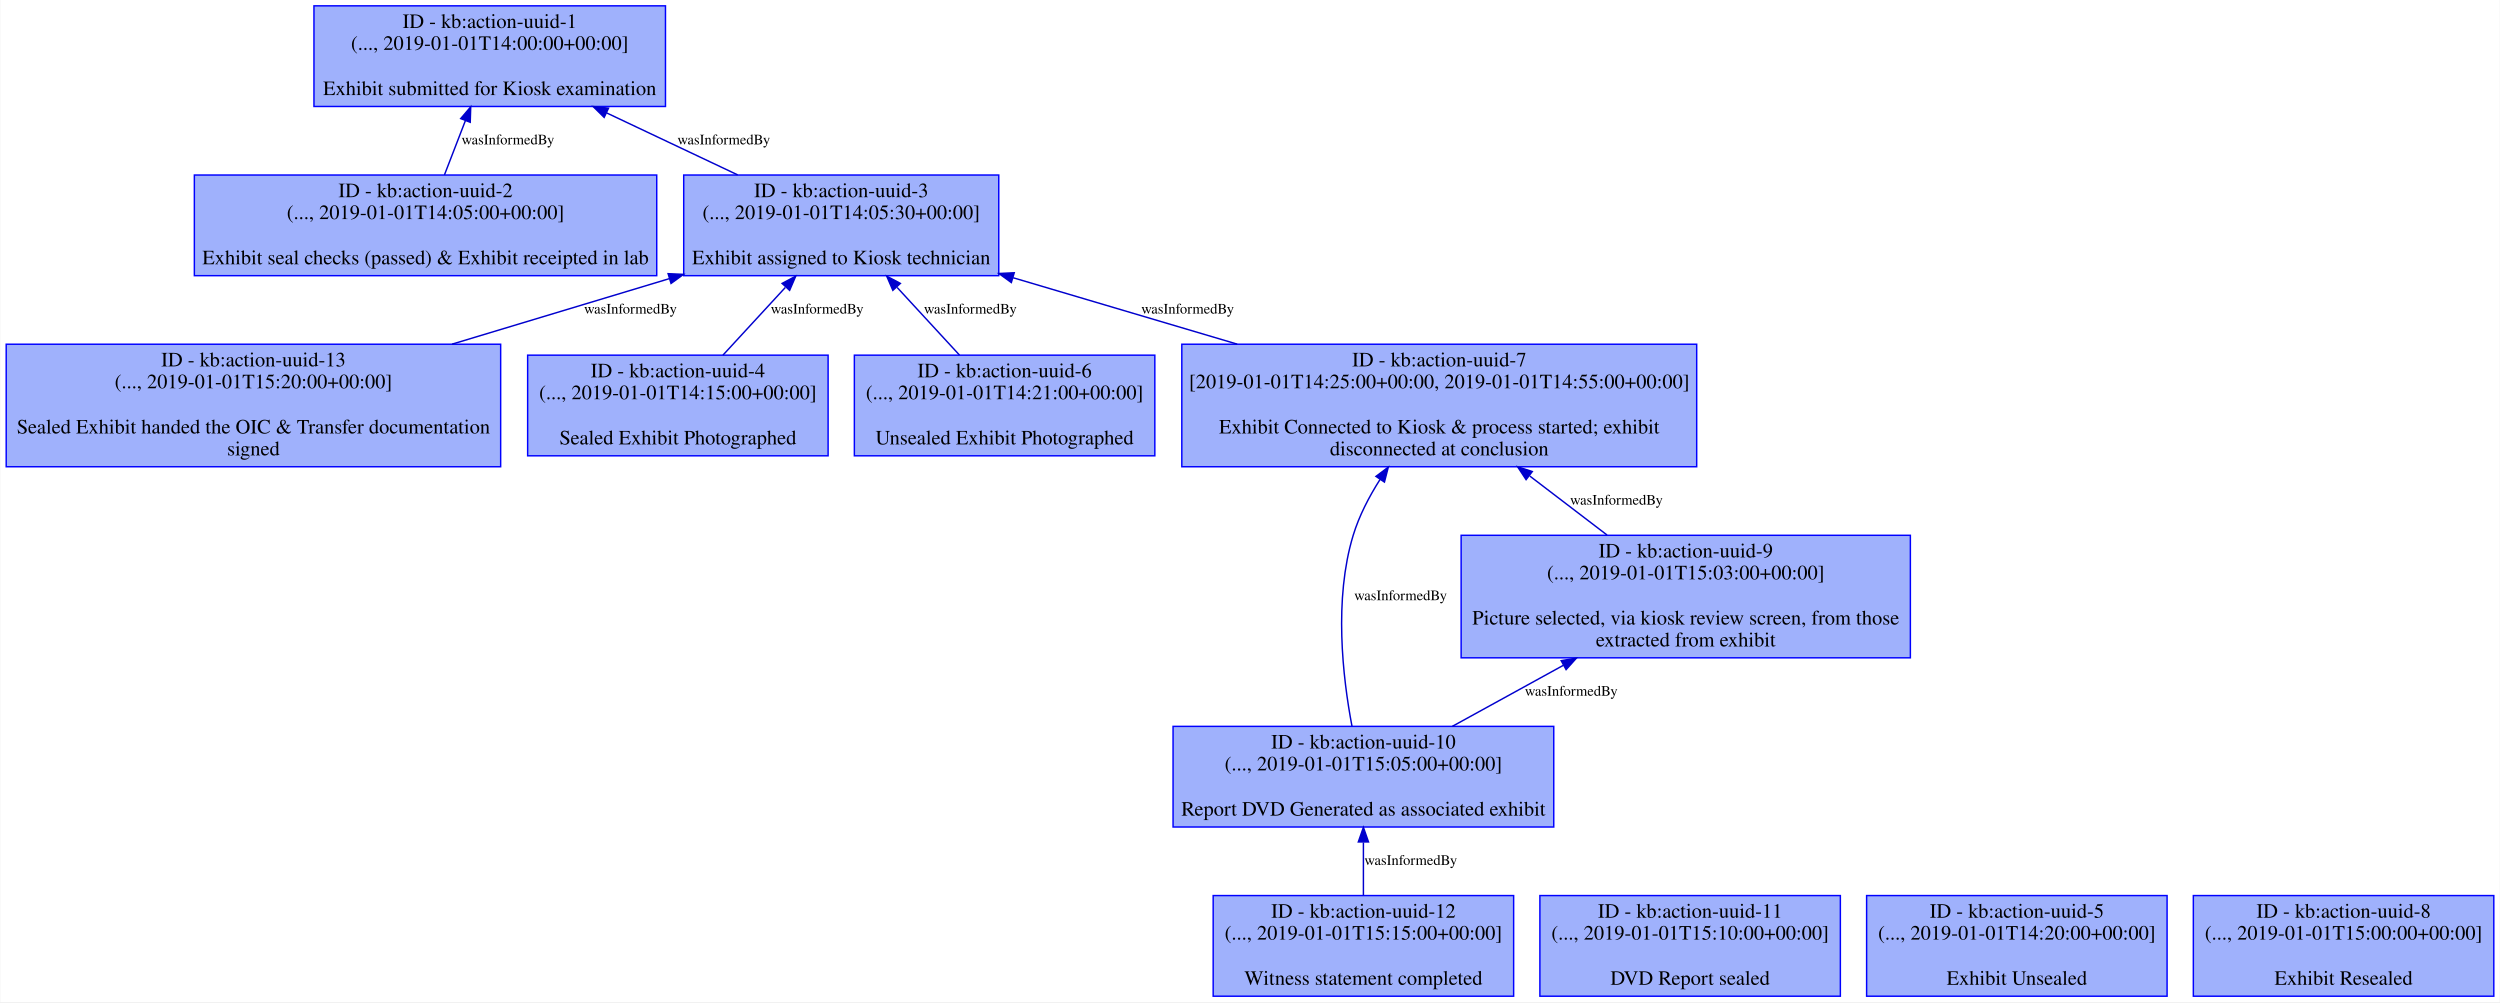
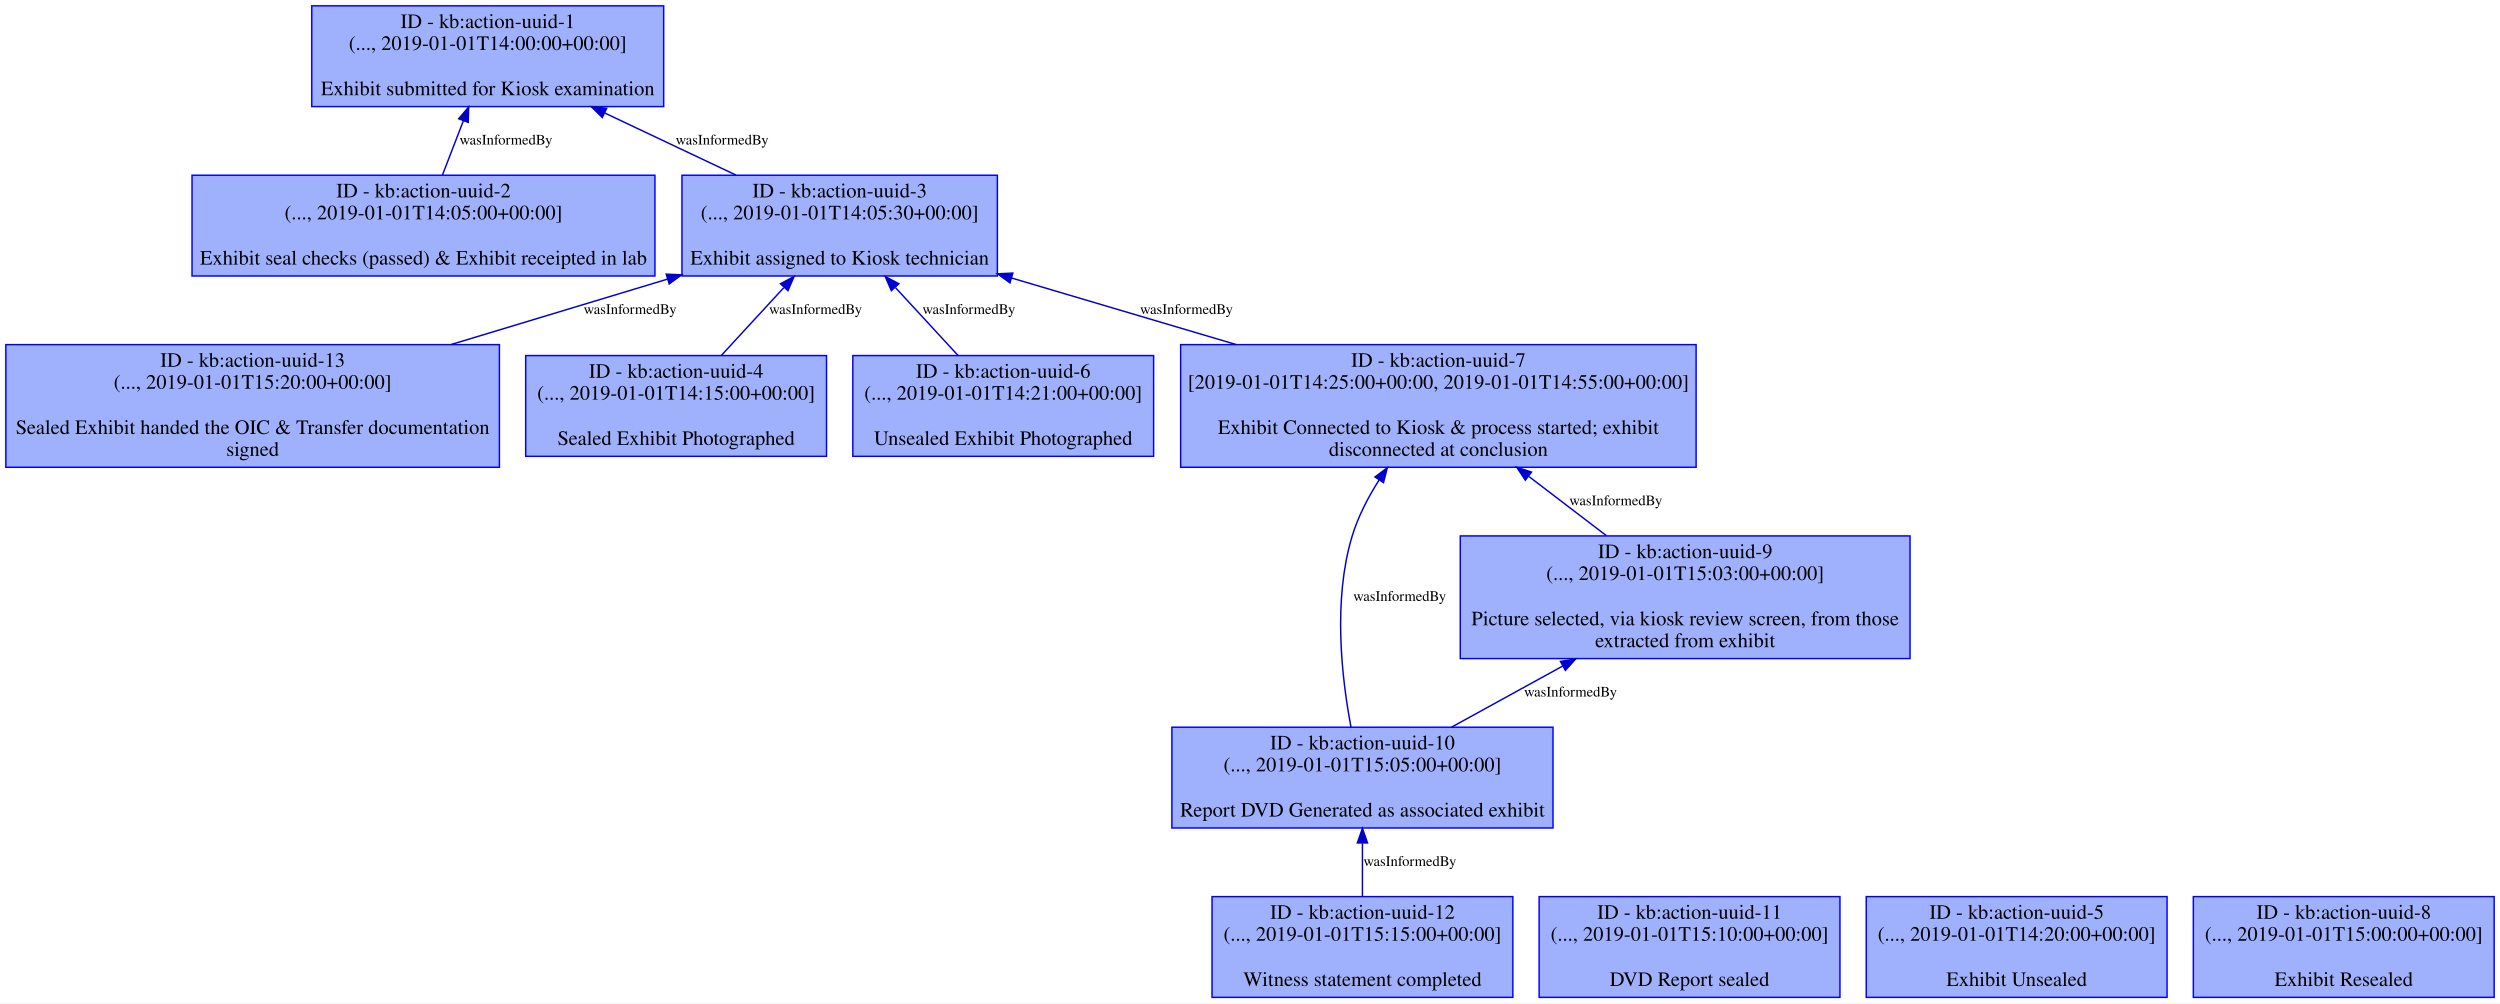
- <svg xmlns="http://www.w3.org/2000/svg" width="1714pt" height="687pt" viewBox="0.00 0.00 1713.50 687.00">
+ <svg xmlns="http://www.w3.org/2000/svg" width="1712pt" height="687pt" viewBox="0.00 0.00 1712.00 687.00">
  <g id="graph0" class="graph" transform="scale(1 1) rotate(0) translate(4 683)">
-     <polygon fill="white" stroke="transparent" points="-4,4 -4,-683 1709.5,-683 1709.5,4 -4,4" />
+     <polygon fill="white" stroke="transparent" points="-4,4 -4,-683 1708,-683 1708,4 -4,4" />
    <g id="node1" class="node">
-       <polygon fill="#9fb1fc" stroke="#0000ff" points="452,-679 211,-679 211,-610 452,-610 452,-679" />
-       <text text-anchor="middle" x="331.5" y="-663.8" font-family="Times,serif" font-size="14.00">ID - kb:action-uuid-1</text>
-       <text text-anchor="middle" x="331.5" y="-648.8" font-family="Times,serif" font-size="14.00"> (..., 2019-01-01T14:00:00+00:00]</text>
-       <text text-anchor="middle" x="331.5" y="-617.8" font-family="Times,serif" font-size="14.00">Exhibit submitted for Kiosk examination</text>
+       <polygon fill="#9fb1fc" stroke="#0000ff" points="450.5,-679 209.5,-679 209.5,-610 450.5,-610 450.5,-679" />
+       <text text-anchor="middle" x="330" y="-663.8" font-family="Times,serif" font-size="14.00">ID - kb:action-uuid-1</text>
+       <text text-anchor="middle" x="330" y="-648.8" font-family="Times,serif" font-size="14.00"> (..., 2019-01-01T14:00:00+00:00]</text>
+       <text text-anchor="middle" x="330" y="-617.8" font-family="Times,serif" font-size="14.00">Exhibit submitted for Kiosk examination</text>
    </g>
    <g id="node2" class="node">
-       <polygon fill="#9fb1fc" stroke="#0000ff" points="1061,-185 800,-185 800,-116 1061,-116 1061,-185" />
-       <text text-anchor="middle" x="930.5" y="-169.8" font-family="Times,serif" font-size="14.00">ID - kb:action-uuid-10</text>
-       <text text-anchor="middle" x="930.5" y="-154.8" font-family="Times,serif" font-size="14.00"> (..., 2019-01-01T15:05:00+00:00]</text>
-       <text text-anchor="middle" x="930.5" y="-123.8" font-family="Times,serif" font-size="14.00">Report DVD Generated as associated exhibit</text>
+       <polygon fill="#9fb1fc" stroke="#0000ff" points="1059.5,-185 798.5,-185 798.5,-116 1059.5,-116 1059.5,-185" />
+       <text text-anchor="middle" x="929" y="-169.8" font-family="Times,serif" font-size="14.00">ID - kb:action-uuid-10</text>
+       <text text-anchor="middle" x="929" y="-154.8" font-family="Times,serif" font-size="14.00"> (..., 2019-01-01T15:05:00+00:00]</text>
+       <text text-anchor="middle" x="929" y="-123.8" font-family="Times,serif" font-size="14.00">Report DVD Generated as associated exhibit</text>
    </g>
    <g id="node11" class="node">
-       <polygon fill="#9fb1fc" stroke="#0000ff" points="1159,-447 806,-447 806,-363 1159,-363 1159,-447" />
-       <text text-anchor="middle" x="982.5" y="-431.8" font-family="Times,serif" font-size="14.00">ID - kb:action-uuid-7</text>
-       <text text-anchor="middle" x="982.5" y="-416.8" font-family="Times,serif" font-size="14.00"> [2019-01-01T14:25:00+00:00, 2019-01-01T14:55:00+00:00]</text>
-       <text text-anchor="middle" x="982.5" y="-385.8" font-family="Times,serif" font-size="14.00">Exhibit Connected to Kiosk &amp; process started; exhibit </text>
-       <text text-anchor="middle" x="982.5" y="-370.8" font-family="Times,serif" font-size="14.00">disconnected at conclusion</text>
+       <polygon fill="#9fb1fc" stroke="#0000ff" points="1157.5,-447 804.5,-447 804.5,-363 1157.5,-363 1157.5,-447" />
+       <text text-anchor="middle" x="981" y="-431.8" font-family="Times,serif" font-size="14.00">ID - kb:action-uuid-7</text>
+       <text text-anchor="middle" x="981" y="-416.8" font-family="Times,serif" font-size="14.00"> [2019-01-01T14:25:00+00:00, 2019-01-01T14:55:00+00:00]</text>
+       <text text-anchor="middle" x="981" y="-385.8" font-family="Times,serif" font-size="14.00">Exhibit Connected to Kiosk &amp; process started; exhibit </text>
+       <text text-anchor="middle" x="981" y="-370.8" font-family="Times,serif" font-size="14.00">disconnected at conclusion</text>
    </g>
    <g id="edge1" class="edge">
-       <path fill="none" stroke="#0000cd" d="M922.67,-185.09C916.25,-218.93 910.19,-272.24 923.5,-316 927.55,-329.31 934.36,-342.44 941.94,-354.33" />
-       <polygon fill="#0000cd" stroke="#0000cd" points="939.1,-356.38 947.57,-362.75 944.92,-352.49 939.1,-356.38" />
-       <text text-anchor="middle" x="956" y="-271.5" font-family="Times,serif" font-size="10.00">wasInformedBy</text>
+       <path fill="none" stroke="#0000cd" d="M921.17,-185.09C914.75,-218.93 908.69,-272.24 922,-316 926.05,-329.31 932.86,-342.44 940.44,-354.33" />
+       <polygon fill="#0000cd" stroke="#0000cd" points="937.6,-356.38 946.07,-362.75 943.42,-352.49 937.6,-356.38" />
+       <text text-anchor="middle" x="954.5" y="-271.5" font-family="Times,serif" font-size="10.00">wasInformedBy</text>
    </g>
    <g id="node13" class="node">
-       <polygon fill="#9fb1fc" stroke="#0000ff" points="1305.5,-316 997.5,-316 997.5,-232 1305.5,-232 1305.5,-316" />
-       <text text-anchor="middle" x="1151.5" y="-300.8" font-family="Times,serif" font-size="14.00">ID - kb:action-uuid-9</text>
-       <text text-anchor="middle" x="1151.5" y="-285.8" font-family="Times,serif" font-size="14.00"> (..., 2019-01-01T15:03:00+00:00]</text>
-       <text text-anchor="middle" x="1151.5" y="-254.8" font-family="Times,serif" font-size="14.00">Picture selected, via kiosk review screen, from those </text>
-       <text text-anchor="middle" x="1151.5" y="-239.8" font-family="Times,serif" font-size="14.00">extracted from exhibit</text>
+       <polygon fill="#9fb1fc" stroke="#0000ff" points="1304,-316 996,-316 996,-232 1304,-232 1304,-316" />
+       <text text-anchor="middle" x="1150" y="-300.8" font-family="Times,serif" font-size="14.00">ID - kb:action-uuid-9</text>
+       <text text-anchor="middle" x="1150" y="-285.8" font-family="Times,serif" font-size="14.00"> (..., 2019-01-01T15:03:00+00:00]</text>
+       <text text-anchor="middle" x="1150" y="-254.8" font-family="Times,serif" font-size="14.00">Picture selected, via kiosk review screen, from those </text>
+       <text text-anchor="middle" x="1150" y="-239.8" font-family="Times,serif" font-size="14.00">extracted from exhibit</text>
    </g>
    <g id="edge2" class="edge">
-       <path fill="none" stroke="#0000cd" d="M991.47,-185.02C1015.02,-197.97 1042.34,-212.99 1067.68,-226.92" />
-       <polygon fill="#0000cd" stroke="#0000cd" points="1066.1,-230.04 1076.55,-231.79 1069.47,-223.91 1066.1,-230.04" />
-       <text text-anchor="middle" x="1073" y="-206" font-family="Times,serif" font-size="10.00">wasInformedBy</text>
+       <path fill="none" stroke="#0000cd" d="M989.97,-185.02C1013.52,-197.97 1040.84,-212.99 1066.18,-226.92" />
+       <polygon fill="#0000cd" stroke="#0000cd" points="1064.6,-230.04 1075.05,-231.79 1067.97,-223.91 1064.6,-230.04" />
+       <text text-anchor="middle" x="1071.5" y="-206" font-family="Times,serif" font-size="10.00">wasInformedBy</text>
    </g>
    <g id="node3" class="node">
-       <polygon fill="#9fb1fc" stroke="#0000ff" points="1257.5,-69 1051.5,-69 1051.5,0 1257.5,0 1257.5,-69" />
-       <text text-anchor="middle" x="1154.5" y="-53.8" font-family="Times,serif" font-size="14.00">ID - kb:action-uuid-11</text>
-       <text text-anchor="middle" x="1154.5" y="-38.8" font-family="Times,serif" font-size="14.00"> (..., 2019-01-01T15:10:00+00:00]</text>
-       <text text-anchor="middle" x="1154.5" y="-7.8" font-family="Times,serif" font-size="14.00">DVD Report sealed</text>
+       <polygon fill="#9fb1fc" stroke="#0000ff" points="1256,-69 1050,-69 1050,0 1256,0 1256,-69" />
+       <text text-anchor="middle" x="1153" y="-53.8" font-family="Times,serif" font-size="14.00">ID - kb:action-uuid-11</text>
+       <text text-anchor="middle" x="1153" y="-38.8" font-family="Times,serif" font-size="14.00"> (..., 2019-01-01T15:10:00+00:00]</text>
+       <text text-anchor="middle" x="1153" y="-7.8" font-family="Times,serif" font-size="14.00">DVD Report sealed</text>
    </g>
    <g id="node4" class="node">
-       <polygon fill="#9fb1fc" stroke="#0000ff" points="1033.5,-69 827.5,-69 827.5,0 1033.5,0 1033.5,-69" />
-       <text text-anchor="middle" x="930.5" y="-53.8" font-family="Times,serif" font-size="14.00">ID - kb:action-uuid-12</text>
-       <text text-anchor="middle" x="930.5" y="-38.8" font-family="Times,serif" font-size="14.00"> (..., 2019-01-01T15:15:00+00:00]</text>
-       <text text-anchor="middle" x="930.5" y="-7.8" font-family="Times,serif" font-size="14.00">Witness statement completed</text>
+       <polygon fill="#9fb1fc" stroke="#0000ff" points="1032,-69 826,-69 826,0 1032,0 1032,-69" />
+       <text text-anchor="middle" x="929" y="-53.8" font-family="Times,serif" font-size="14.00">ID - kb:action-uuid-12</text>
+       <text text-anchor="middle" x="929" y="-38.8" font-family="Times,serif" font-size="14.00"> (..., 2019-01-01T15:15:00+00:00]</text>
+       <text text-anchor="middle" x="929" y="-7.8" font-family="Times,serif" font-size="14.00">Witness statement completed</text>
    </g>
    <g id="edge3" class="edge">
-       <path fill="none" stroke="#0000cd" d="M930.5,-69.09C930.5,-80.47 930.5,-93.35 930.5,-105.42" />
-       <polygon fill="#0000cd" stroke="#0000cd" points="927,-105.76 930.5,-115.76 934,-105.76 927,-105.76" />
-       <text text-anchor="middle" x="963" y="-90" font-family="Times,serif" font-size="10.00">wasInformedBy</text>
+       <path fill="none" stroke="#0000cd" d="M929,-69.09C929,-80.47 929,-93.35 929,-105.42" />
+       <polygon fill="#0000cd" stroke="#0000cd" points="925.5,-105.76 929,-115.76 932.5,-105.76 925.5,-105.76" />
+       <text text-anchor="middle" x="961.5" y="-90" font-family="Times,serif" font-size="10.00">wasInformedBy</text>
    </g>
    <g id="node5" class="node">
-       <polygon fill="#9fb1fc" stroke="#0000ff" points="339,-447 0,-447 0,-363 339,-363 339,-447" />
-       <text text-anchor="middle" x="169.5" y="-431.8" font-family="Times,serif" font-size="14.00">ID - kb:action-uuid-13</text>
-       <text text-anchor="middle" x="169.5" y="-416.8" font-family="Times,serif" font-size="14.00"> (..., 2019-01-01T15:20:00+00:00]</text>
-       <text text-anchor="middle" x="169.5" y="-385.8" font-family="Times,serif" font-size="14.00">Sealed Exhibit handed the OIC &amp; Transfer documentation </text>
-       <text text-anchor="middle" x="169.5" y="-370.8" font-family="Times,serif" font-size="14.00">signed</text>
+       <polygon fill="#9fb1fc" stroke="#0000ff" points="338,-447 0,-447 0,-363 338,-363 338,-447" />
+       <text text-anchor="middle" x="169" y="-431.8" font-family="Times,serif" font-size="14.00">ID - kb:action-uuid-13</text>
+       <text text-anchor="middle" x="169" y="-416.8" font-family="Times,serif" font-size="14.00"> (..., 2019-01-01T15:20:00+00:00]</text>
+       <text text-anchor="middle" x="169" y="-385.8" font-family="Times,serif" font-size="14.00">Sealed Exhibit handed the OIC &amp; Transfer documentation </text>
+       <text text-anchor="middle" x="169" y="-370.8" font-family="Times,serif" font-size="14.00">signed</text>
    </g>
    <g id="node7" class="node">
-       <polygon fill="#9fb1fc" stroke="#0000ff" points="680.5,-563 464.5,-563 464.5,-494 680.5,-494 680.5,-563" />
-       <text text-anchor="middle" x="572.5" y="-547.8" font-family="Times,serif" font-size="14.00">ID - kb:action-uuid-3</text>
-       <text text-anchor="middle" x="572.5" y="-532.8" font-family="Times,serif" font-size="14.00"> (..., 2019-01-01T14:05:30+00:00]</text>
-       <text text-anchor="middle" x="572.5" y="-501.8" font-family="Times,serif" font-size="14.00">Exhibit assigned to Kiosk technician</text>
+       <polygon fill="#9fb1fc" stroke="#0000ff" points="679,-563 463,-563 463,-494 679,-494 679,-563" />
+       <text text-anchor="middle" x="571" y="-547.8" font-family="Times,serif" font-size="14.00">ID - kb:action-uuid-3</text>
+       <text text-anchor="middle" x="571" y="-532.8" font-family="Times,serif" font-size="14.00"> (..., 2019-01-01T14:05:30+00:00]</text>
+       <text text-anchor="middle" x="571" y="-501.8" font-family="Times,serif" font-size="14.00">Exhibit assigned to Kiosk technician</text>
    </g>
    <g id="edge4" class="edge">
-       <path fill="none" stroke="#0000cd" d="M305.66,-447.05C353.96,-461.61 407.88,-477.87 454.54,-491.94" />
-       <polygon fill="#0000cd" stroke="#0000cd" points="453.8,-495.37 464.38,-494.9 455.82,-488.67 453.8,-495.37" />
-       <text text-anchor="middle" x="428" y="-468" font-family="Times,serif" font-size="10.00">wasInformedBy</text>
+       <path fill="none" stroke="#0000cd" d="M304.82,-447.05C352.9,-461.58 406.55,-477.8 453.02,-491.84" />
+       <polygon fill="#0000cd" stroke="#0000cd" points="452.24,-495.26 462.83,-494.81 454.27,-488.56 452.24,-495.26" />
+       <text text-anchor="middle" x="427.5" y="-468" font-family="Times,serif" font-size="10.00">wasInformedBy</text>
    </g>
    <g id="node6" class="node">
-       <polygon fill="#9fb1fc" stroke="#0000ff" points="446,-563 129,-563 129,-494 446,-494 446,-563" />
-       <text text-anchor="middle" x="287.5" y="-547.8" font-family="Times,serif" font-size="14.00">ID - kb:action-uuid-2</text>
-       <text text-anchor="middle" x="287.5" y="-532.8" font-family="Times,serif" font-size="14.00"> (..., 2019-01-01T14:05:00+00:00]</text>
-       <text text-anchor="middle" x="287.5" y="-501.8" font-family="Times,serif" font-size="14.00">Exhibit seal checks (passed) &amp; Exhibit receipted in lab</text>
+       <polygon fill="#9fb1fc" stroke="#0000ff" points="444.5,-563 127.5,-563 127.5,-494 444.5,-494 444.5,-563" />
+       <text text-anchor="middle" x="286" y="-547.8" font-family="Times,serif" font-size="14.00">ID - kb:action-uuid-2</text>
+       <text text-anchor="middle" x="286" y="-532.8" font-family="Times,serif" font-size="14.00"> (..., 2019-01-01T14:05:00+00:00]</text>
+       <text text-anchor="middle" x="286" y="-501.8" font-family="Times,serif" font-size="14.00">Exhibit seal checks (passed) &amp; Exhibit receipted in lab</text>
    </g>
    <g id="edge5" class="edge">
-       <path fill="none" stroke="#0000cd" d="M300.46,-563.09C304.94,-574.7 310.03,-587.87 314.77,-600.15" />
-       <polygon fill="#0000cd" stroke="#0000cd" points="311.61,-601.69 318.48,-609.76 318.14,-599.17 311.61,-601.69" />
-       <text text-anchor="middle" x="344" y="-584" font-family="Times,serif" font-size="10.00">wasInformedBy</text>
+       <path fill="none" stroke="#0000cd" d="M298.96,-563.09C303.44,-574.7 308.53,-587.87 313.27,-600.15" />
+       <polygon fill="#0000cd" stroke="#0000cd" points="310.11,-601.69 316.98,-609.76 316.64,-599.17 310.11,-601.69" />
+       <text text-anchor="middle" x="342.5" y="-584" font-family="Times,serif" font-size="10.00">wasInformedBy</text>
    </g>
    <g id="edge6" class="edge">
-       <path fill="none" stroke="#0000cd" d="M501.5,-563.09C473.31,-576.42 440.74,-591.83 411.71,-605.56" />
-       <polygon fill="#0000cd" stroke="#0000cd" points="409.96,-602.52 402.41,-609.96 412.95,-608.84 409.96,-602.52" />
-       <text text-anchor="middle" x="492" y="-584" font-family="Times,serif" font-size="10.00">wasInformedBy</text>
+       <path fill="none" stroke="#0000cd" d="M500,-563.09C471.81,-576.42 439.24,-591.83 410.21,-605.56" />
+       <polygon fill="#0000cd" stroke="#0000cd" points="408.46,-602.52 400.91,-609.96 411.45,-608.84 408.46,-602.52" />
+       <text text-anchor="middle" x="490.5" y="-584" font-family="Times,serif" font-size="10.00">wasInformedBy</text>
    </g>
    <g id="node8" class="node">
-       <polygon fill="#9fb1fc" stroke="#0000ff" points="563.5,-439.5 357.5,-439.5 357.5,-370.5 563.5,-370.5 563.5,-439.5" />
-       <text text-anchor="middle" x="460.5" y="-424.3" font-family="Times,serif" font-size="14.00">ID - kb:action-uuid-4</text>
-       <text text-anchor="middle" x="460.5" y="-409.3" font-family="Times,serif" font-size="14.00"> (..., 2019-01-01T14:15:00+00:00]</text>
-       <text text-anchor="middle" x="460.5" y="-378.3" font-family="Times,serif" font-size="14.00">Sealed Exhibit Photographed</text>
+       <polygon fill="#9fb1fc" stroke="#0000ff" points="562,-439.5 356,-439.5 356,-370.5 562,-370.5 562,-439.5" />
+       <text text-anchor="middle" x="459" y="-424.3" font-family="Times,serif" font-size="14.00">ID - kb:action-uuid-4</text>
+       <text text-anchor="middle" x="459" y="-409.3" font-family="Times,serif" font-size="14.00"> (..., 2019-01-01T14:15:00+00:00]</text>
+       <text text-anchor="middle" x="459" y="-378.3" font-family="Times,serif" font-size="14.00">Sealed Exhibit Photographed</text>
    </g>
    <g id="edge7" class="edge">
-       <path fill="none" stroke="#0000cd" d="M491.4,-439.52C504.63,-453.88 520.22,-470.79 534.18,-485.93" />
-       <polygon fill="#0000cd" stroke="#0000cd" points="531.96,-488.69 541.31,-493.67 537.11,-483.94 531.96,-488.69" />
-       <text text-anchor="middle" x="556" y="-468" font-family="Times,serif" font-size="10.00">wasInformedBy</text>
+       <path fill="none" stroke="#0000cd" d="M489.9,-439.52C503.13,-453.88 518.72,-470.79 532.68,-485.93" />
+       <polygon fill="#0000cd" stroke="#0000cd" points="530.46,-488.69 539.81,-493.67 535.61,-483.94 530.46,-488.69" />
+       <text text-anchor="middle" x="554.5" y="-468" font-family="Times,serif" font-size="10.00">wasInformedBy</text>
    </g>
    <g id="node9" class="node">
-       <polygon fill="#9fb1fc" stroke="#0000ff" points="1481.5,-69 1275.5,-69 1275.5,0 1481.5,0 1481.5,-69" />
-       <text text-anchor="middle" x="1378.5" y="-53.8" font-family="Times,serif" font-size="14.00">ID - kb:action-uuid-5</text>
-       <text text-anchor="middle" x="1378.5" y="-38.8" font-family="Times,serif" font-size="14.00"> (..., 2019-01-01T14:20:00+00:00]</text>
-       <text text-anchor="middle" x="1378.5" y="-7.8" font-family="Times,serif" font-size="14.00">Exhibit Unsealed</text>
+       <polygon fill="#9fb1fc" stroke="#0000ff" points="1480,-69 1274,-69 1274,0 1480,0 1480,-69" />
+       <text text-anchor="middle" x="1377" y="-53.8" font-family="Times,serif" font-size="14.00">ID - kb:action-uuid-5</text>
+       <text text-anchor="middle" x="1377" y="-38.8" font-family="Times,serif" font-size="14.00"> (..., 2019-01-01T14:20:00+00:00]</text>
+       <text text-anchor="middle" x="1377" y="-7.8" font-family="Times,serif" font-size="14.00">Exhibit Unsealed</text>
    </g>
    <g id="node10" class="node">
-       <polygon fill="#9fb1fc" stroke="#0000ff" points="787.5,-439.5 581.5,-439.5 581.5,-370.5 787.5,-370.5 787.5,-439.5" />
-       <text text-anchor="middle" x="684.5" y="-424.3" font-family="Times,serif" font-size="14.00">ID - kb:action-uuid-6</text>
-       <text text-anchor="middle" x="684.5" y="-409.3" font-family="Times,serif" font-size="14.00"> (..., 2019-01-01T14:21:00+00:00]</text>
-       <text text-anchor="middle" x="684.5" y="-378.3" font-family="Times,serif" font-size="14.00">Unsealed Exhibit Photographed</text>
+       <polygon fill="#9fb1fc" stroke="#0000ff" points="786,-439.5 580,-439.5 580,-370.5 786,-370.5 786,-439.5" />
+       <text text-anchor="middle" x="683" y="-424.3" font-family="Times,serif" font-size="14.00">ID - kb:action-uuid-6</text>
+       <text text-anchor="middle" x="683" y="-409.3" font-family="Times,serif" font-size="14.00"> (..., 2019-01-01T14:21:00+00:00]</text>
+       <text text-anchor="middle" x="683" y="-378.3" font-family="Times,serif" font-size="14.00">Unsealed Exhibit Photographed</text>
    </g>
    <g id="edge8" class="edge">
-       <path fill="none" stroke="#0000cd" d="M653.6,-439.52C640.37,-453.88 624.78,-470.79 610.82,-485.93" />
-       <polygon fill="#0000cd" stroke="#0000cd" points="607.89,-483.94 603.69,-493.67 613.04,-488.69 607.89,-483.94" />
-       <text text-anchor="middle" x="661" y="-468" font-family="Times,serif" font-size="10.00">wasInformedBy</text>
+       <path fill="none" stroke="#0000cd" d="M652.1,-439.52C638.87,-453.88 623.28,-470.79 609.32,-485.93" />
+       <polygon fill="#0000cd" stroke="#0000cd" points="606.39,-483.94 602.19,-493.67 611.54,-488.69 606.39,-483.94" />
+       <text text-anchor="middle" x="659.5" y="-468" font-family="Times,serif" font-size="10.00">wasInformedBy</text>
    </g>
    <g id="edge9" class="edge">
-       <path fill="none" stroke="#0000cd" d="M843.98,-447.05C794.08,-461.84 738.29,-478.37 690.33,-492.58" />
-       <polygon fill="#0000cd" stroke="#0000cd" points="689.12,-489.29 680.53,-495.49 691.11,-496 689.12,-489.29" />
-       <text text-anchor="middle" x="810" y="-468" font-family="Times,serif" font-size="10.00">wasInformedBy</text>
+       <path fill="none" stroke="#0000cd" d="M842.48,-447.05C792.58,-461.84 736.79,-478.37 688.83,-492.58" />
+       <polygon fill="#0000cd" stroke="#0000cd" points="687.62,-489.29 679.03,-495.49 689.61,-496 687.62,-489.29" />
+       <text text-anchor="middle" x="808.5" y="-468" font-family="Times,serif" font-size="10.00">wasInformedBy</text>
    </g>
    <g id="node12" class="node">
-       <polygon fill="#9fb1fc" stroke="#0000ff" points="1705.5,-69 1499.5,-69 1499.5,0 1705.5,0 1705.5,-69" />
-       <text text-anchor="middle" x="1602.5" y="-53.8" font-family="Times,serif" font-size="14.00">ID - kb:action-uuid-8</text>
-       <text text-anchor="middle" x="1602.5" y="-38.8" font-family="Times,serif" font-size="14.00"> (..., 2019-01-01T15:00:00+00:00]</text>
-       <text text-anchor="middle" x="1602.5" y="-7.8" font-family="Times,serif" font-size="14.00">Exhibit Resealed</text>
+       <polygon fill="#9fb1fc" stroke="#0000ff" points="1704,-69 1498,-69 1498,0 1704,0 1704,-69" />
+       <text text-anchor="middle" x="1601" y="-53.8" font-family="Times,serif" font-size="14.00">ID - kb:action-uuid-8</text>
+       <text text-anchor="middle" x="1601" y="-38.8" font-family="Times,serif" font-size="14.00"> (..., 2019-01-01T15:00:00+00:00]</text>
+       <text text-anchor="middle" x="1601" y="-7.8" font-family="Times,serif" font-size="14.00">Exhibit Resealed</text>
    </g>
    <g id="edge10" class="edge">
-       <path fill="none" stroke="#0000cd" d="M1097.56,-316.17C1080.71,-329.03 1061.98,-343.33 1044.62,-356.59" />
-       <polygon fill="#0000cd" stroke="#0000cd" points="1042.04,-354.15 1036.21,-363 1046.29,-359.71 1042.04,-354.15" />
-       <text text-anchor="middle" x="1104" y="-337" font-family="Times,serif" font-size="10.00">wasInformedBy</text>
+       <path fill="none" stroke="#0000cd" d="M1096.06,-316.17C1079.21,-329.03 1060.48,-343.33 1043.12,-356.59" />
+       <polygon fill="#0000cd" stroke="#0000cd" points="1040.54,-354.15 1034.71,-363 1044.79,-359.71 1040.54,-354.15" />
+       <text text-anchor="middle" x="1102.5" y="-337" font-family="Times,serif" font-size="10.00">wasInformedBy</text>
    </g>
  </g>
</svg>
